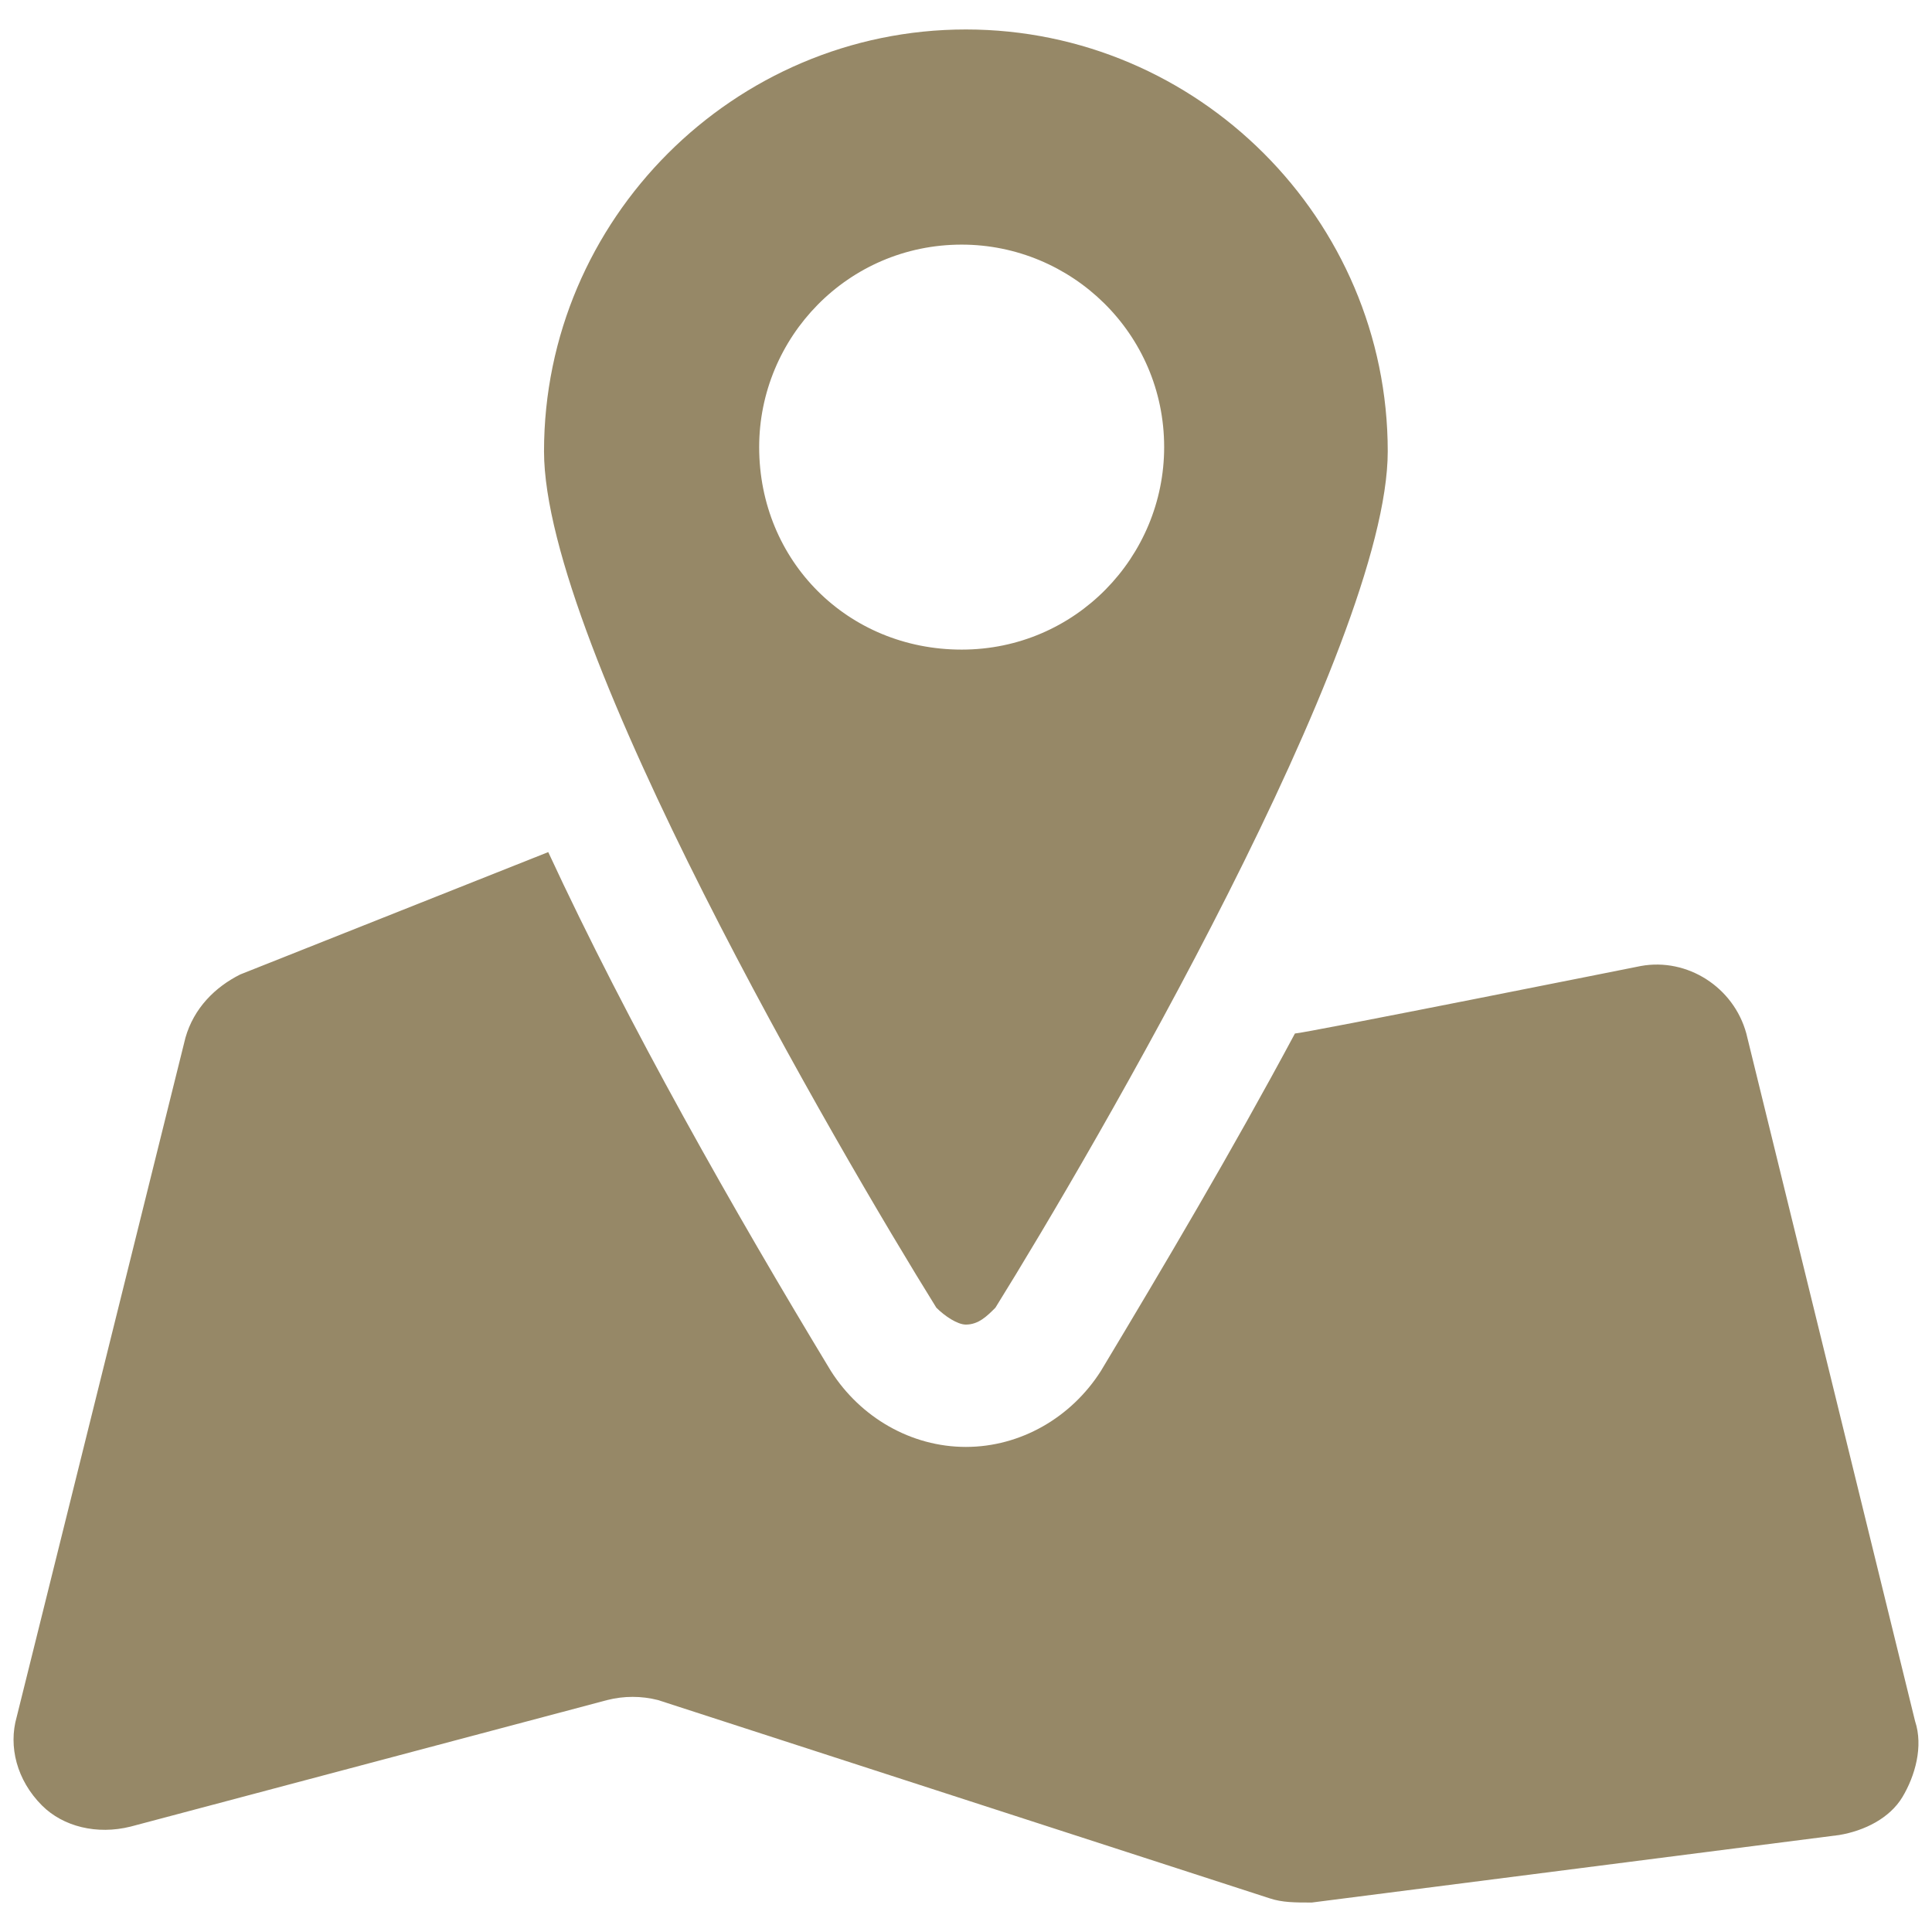
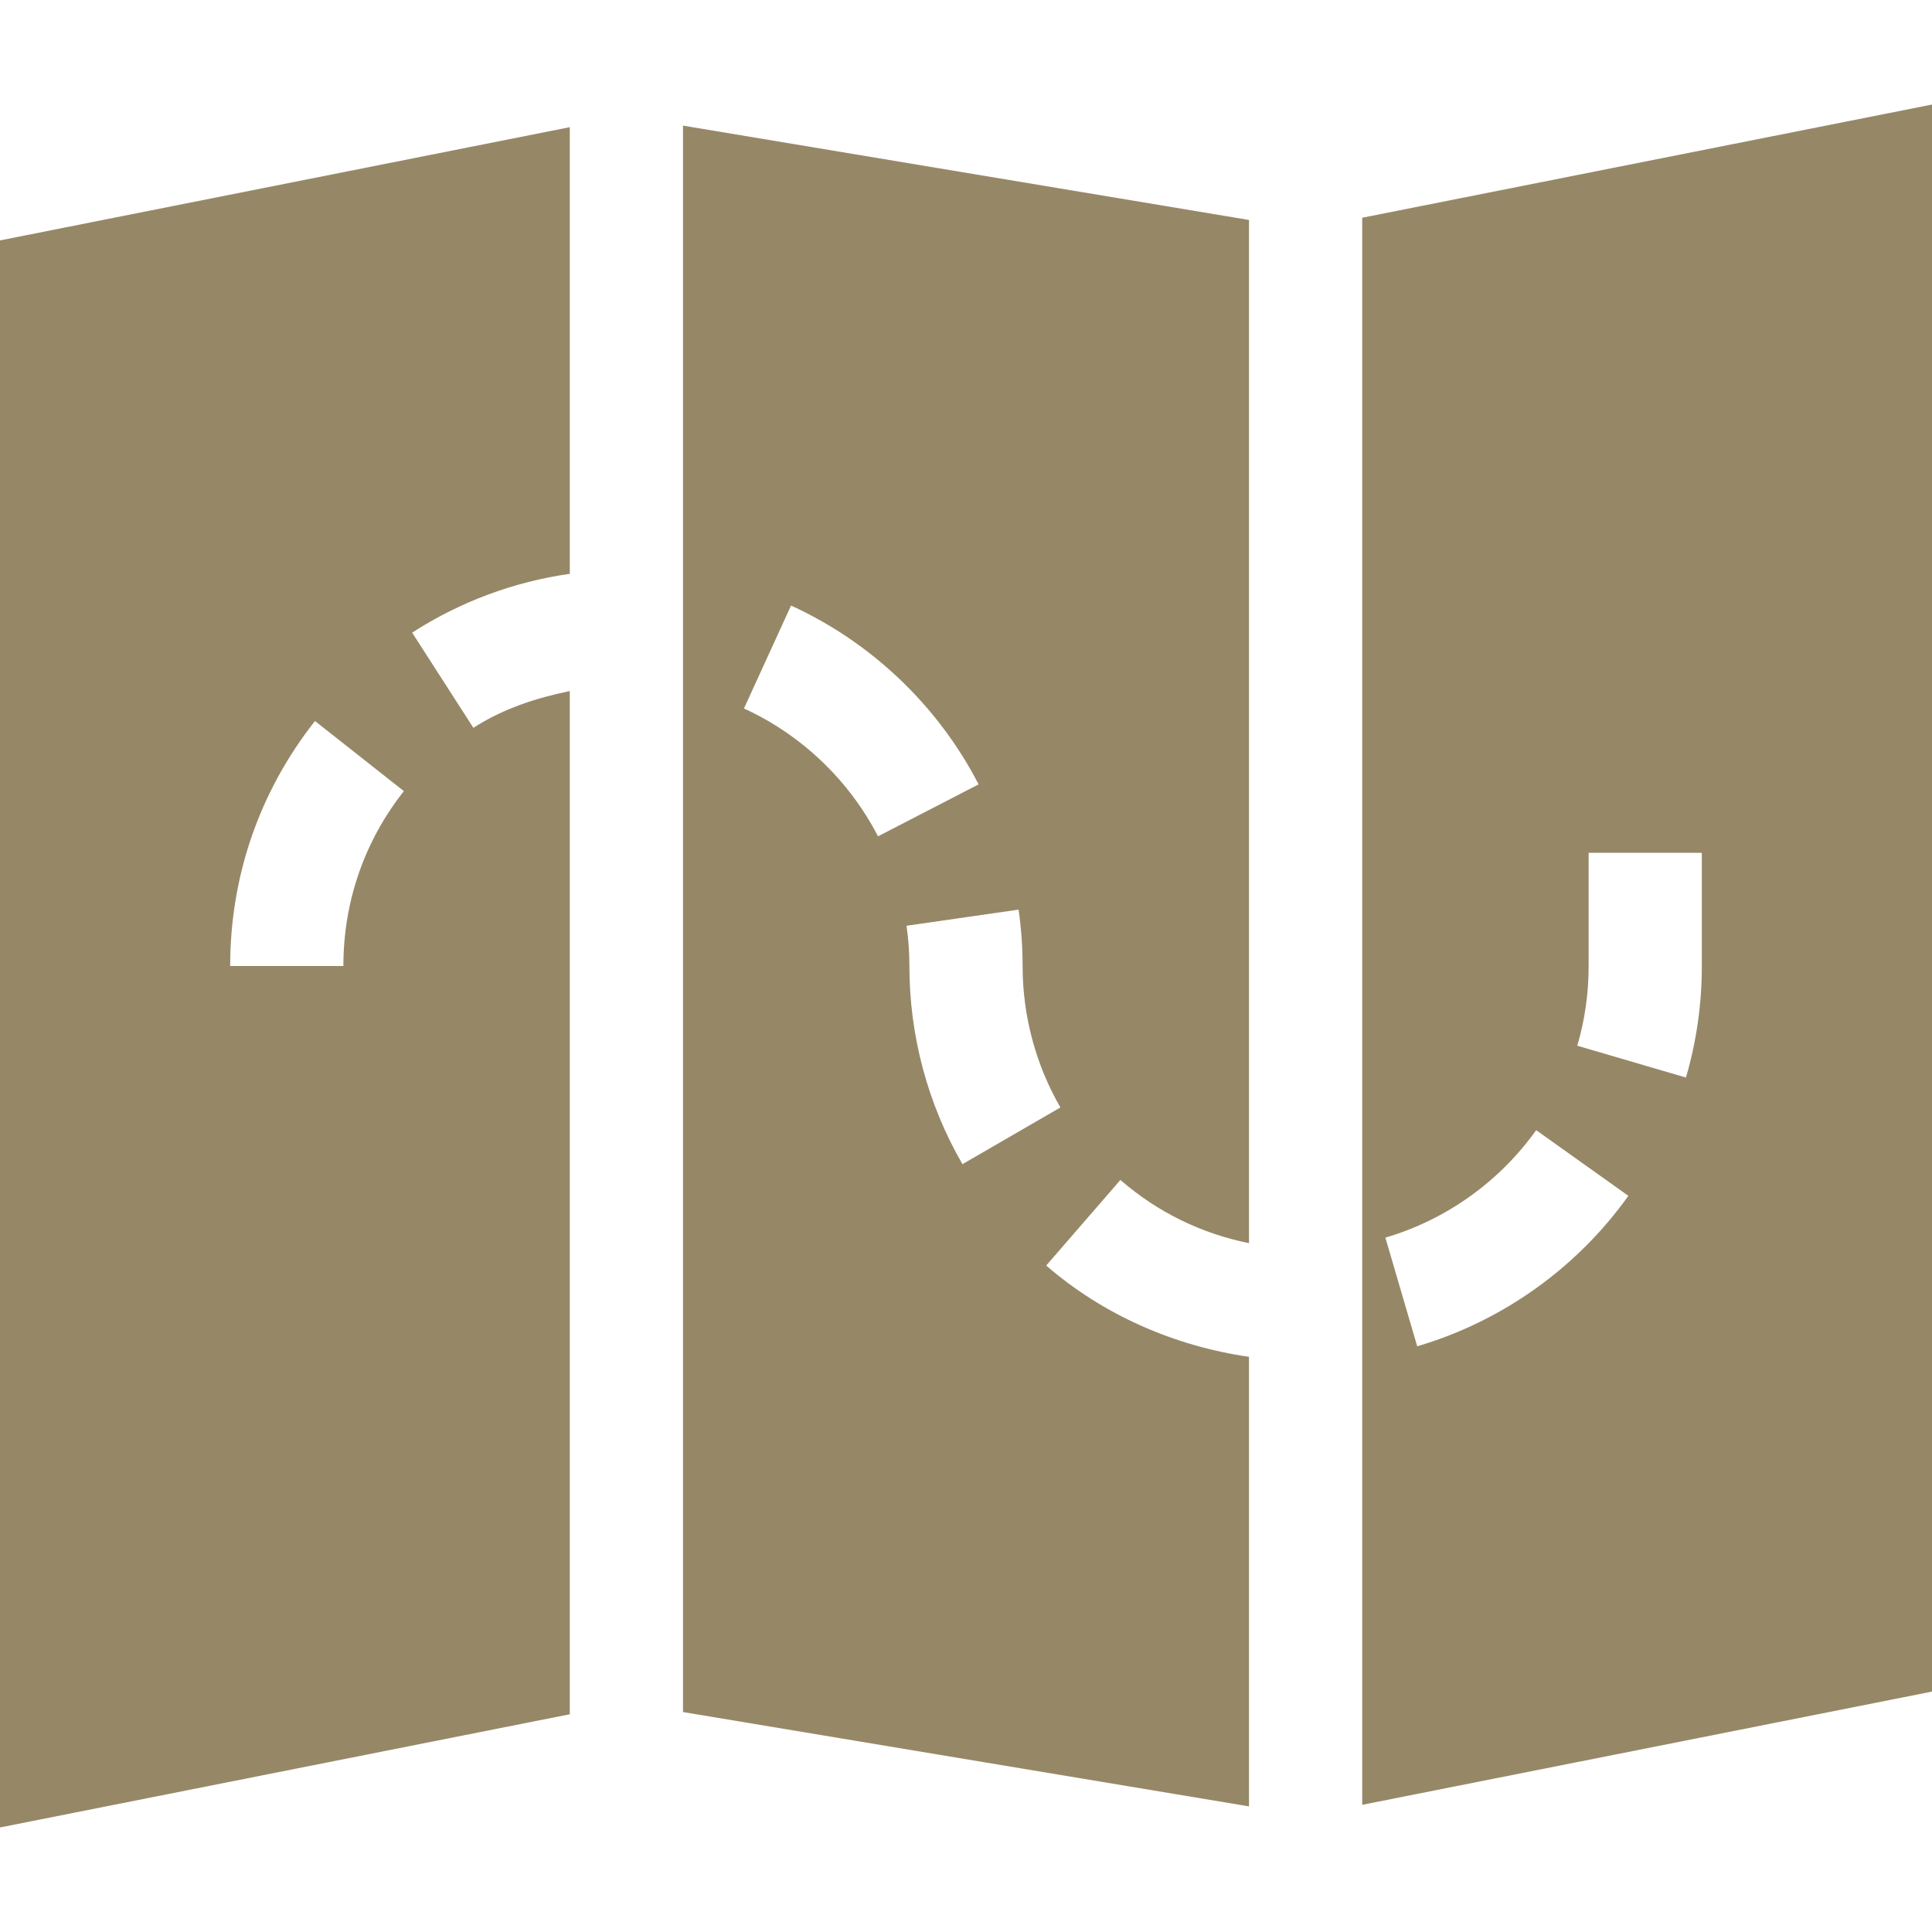
- <svg xmlns="http://www.w3.org/2000/svg" width="500" height="500">
+ <svg xmlns="http://www.w3.org/2000/svg" width="512" height="512">
  <g fill="#968867">
-     <path d="M495.618 445.427l-43.67-177.959c-3.276-12.008-15.286-19.652-27.295-17.467 0 0-87.342 17.467-89.525 17.467-16.377 30.57-33.845 60.048-50.222 87.342-7.642 12.01-20.744 19.652-34.936 19.652-14.193 0-27.294-7.642-34.936-19.652-25.111-41.487-52.406-89.525-73.15-134.288l-79.699 31.662c-6.55 3.276-12.01 8.734-14.193 16.377L4.322 444.336c-2.184 7.642 0 16.376 6.55 22.927 5.459 5.459 14.193 7.642 22.927 5.459l123.37-32.753a26.612 26.612 0 0113.102 0l158.307 51.313c3.275 1.092 6.55 1.092 10.918 1.092l136.471-17.469c6.551-1.092 13.102-4.367 16.377-9.826 3.275-5.459 5.458-13.101 3.274-19.652z" />
-     <path d="M249.97 342.8c3.276 0 5.46-2.183 7.642-4.366 25.11-40.396 101.535-171.409 101.535-221.63 0-60.048-49.13-109.178-109.178-109.178-60.047 0-109.177 49.13-109.177 109.178 0 50.221 76.424 181.234 101.535 221.63 2.184 2.183 5.459 4.367 7.643 4.367zm-53.497-227.088c0-28.386 22.927-52.405 52.405-52.405 28.386 0 52.405 22.927 52.405 52.405 0 28.386-22.927 52.405-52.405 52.405s-52.405-22.927-52.405-52.405z" />
+     <path d="M151 183.139c-9.007 1.84-17.745 4.713-25.547 9.741l-16.23-25.225A104.294 104.294 0 01151 152.064V33.703L0 63.71v420.586l151-29.998zM91 256H61c0-23.804 7.764-46.26 22.471-64.922l23.555 18.574C96.537 222.968 91 238.993 91 256zM331 329.449V58.292l-150-25v420.416l150 24.999V359.575c-19.759-2.873-38.588-11.054-53.745-24.196l19.658-22.676c9.888 8.58 21.528 14.217 34.087 16.746zM197.157 187.753l12.48-27.275c21.313 9.741 38.965 26.572 49.702 47.388l-26.66 13.77c-7.675-14.884-20.287-26.91-35.522-33.883zm57.906 120.762C245.863 292.636 241 274.472 241 256c0-3.618-.249-7.192-.762-10.664l29.707-4.277A106.694 106.694 0 01271 256c0 13.198 3.472 26.162 10.02 37.485zM361 478.297l151-30.007V27.704L361 57.702zm60-222.268V256v-30h30v30a104.986 104.986 0 01-4.204 29.561l-28.799-8.438A74.15 74.15 0 00421 256.029zm-13.901 43.477l24.434 17.402c-13.638 19.131-33.501 33.281-55.957 39.873l-8.438-28.799c16.025-4.687 30.219-14.809 39.961-28.476z" />
  </g>
</svg>
